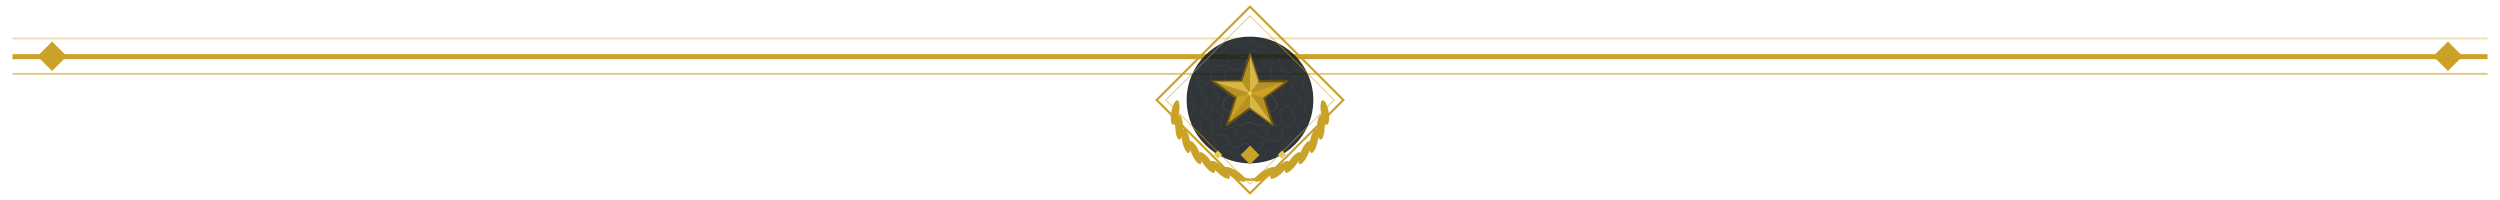
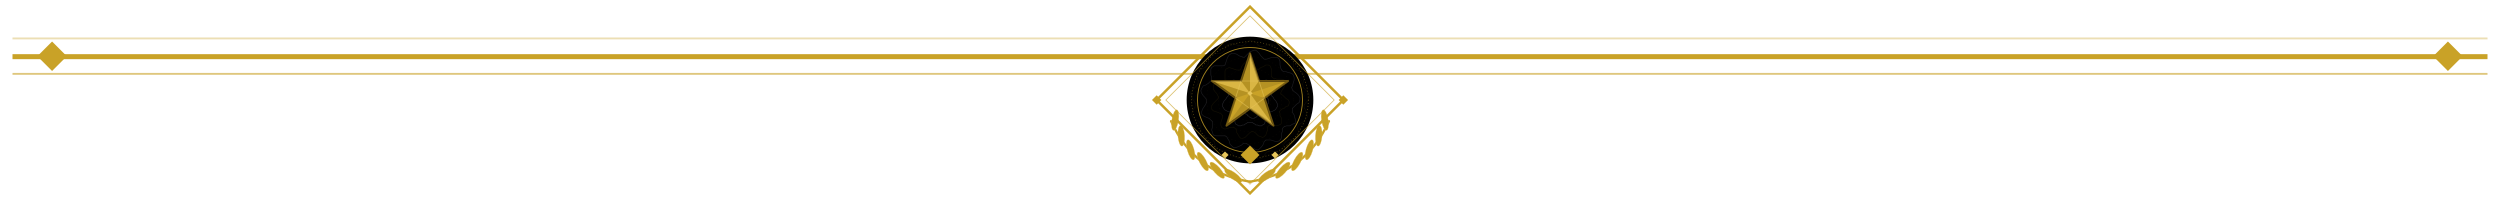
<svg xmlns="http://www.w3.org/2000/svg" width="1200" height="96" viewBox="0 0 1200 96" aria-hidden="true">
  <defs />
  <rect x="6" y="26" width="1188" height="2.4" fill="#C9A227" />
  <rect x="6" y="35" width="1188" height="0.9" fill="#C9A227" opacity="0.6" />
  <rect x="6" y="18" width="1188" height="0.9" fill="#C9A227" opacity="0.35" />
  <g transform="translate(552 0) scale(0.4)">
    <g opacity="1.0">
      <clipPath id="shadowstrikeos-rule-mkc">
        <circle cx="120.0" cy="120.0" r="74" />
      </clipPath>
-       <circle cx="120.0" cy="120.0" r="76" fill="#141A20" opacity="0.88" />
+       <circle cx="120.0" cy="120.0" r="76" fill="#000000" />
      <g clip-path="url(#shadowstrikeos-rule-mkc)">
-         <path d="M 150,120 L 151,121 L 152,123 L 153,125 L 153,126 L 153,128 L 152,129 L 151,131 L 150,132 L 148,133 L 146,134 L 145,134 L 143,135 L 142,136 L 141,136 L 140,137 L 140,139 L 139,140 L 139,142 L 139,144 L 138,146 L 138,147 L 137,149 L 135,150 L 134,151 L 132,151 L 131,151 L 129,150 L 127,150 L 126,149 L 124,148 L 123,147 L 121,147 L 120,147 L 119,147 L 117,147 L 116,148 L 114,149 L 113,150 L 111,150 L 109,151 L 108,151 L 106,151 L 105,150 L 103,149 L 102,147 L 102,146 L 101,144 L 101,142 L 101,140 L 100,139 L 100,137 L 99,136 L 98,136 L 97,135 L 95,134 L 94,134 L 92,133 L 90,132 L 89,131 L 88,129 L 87,128 L 87,126 L 87,125 L 88,123 L 89,121 L 90,120 L 91,119 L 92,117 L 93,116 L 94,115 L 94,114 L 94,112 L 94,111 L 94,109 L 93,108 L 93,106 L 92,104 L 92,102 L 93,101 L 93,99 L 95,98 L 96,97 L 98,97 L 100,96 L 101,96 L 103,97 L 105,97 L 106,97 L 108,96 L 109,96 L 110,95 L 111,94 L 112,93 L 113,91 L 114,90 L 115,88 L 117,87 L 118,86 L 120,86 L 122,86 L 123,87 L 125,88 L 126,90 L 127,91 L 128,93 L 129,94 L 130,95 L 131,96 L 132,96 L 134,97 L 135,97 L 137,97 L 139,96 L 140,96 L 142,97 L 144,97 L 145,98 L 147,99 L 147,101 L 148,102 L 148,104 L 147,106 L 147,108 L 146,109 L 146,111 L 146,112 L 146,114 L 146,115 L 147,116 L 148,117 L 149,119 L 150,120 Z" fill="none" stroke="#E7C65B" stroke-width="0.7" opacity="0.16" />
-         <path d="M 166,120 L 167,122 L 167,124 L 166,127 L 163,128 L 161,130 L 158,131 L 156,133 L 155,134 L 156,136 L 156,139 L 158,142 L 158,145 L 158,147 L 157,149 L 155,150 L 152,151 L 149,150 L 146,150 L 144,150 L 142,151 L 141,153 L 141,156 L 140,159 L 139,162 L 137,164 L 135,165 L 133,164 L 130,163 L 128,161 L 126,159 L 124,158 L 122,158 L 120,159 L 118,161 L 116,163 L 114,165 L 111,166 L 109,166 L 107,164 L 106,162 L 104,159 L 104,156 L 102,154 L 101,153 L 99,153 L 96,153 L 93,154 L 90,155 L 88,154 L 86,153 L 85,150 L 85,147 L 86,144 L 87,141 L 87,139 L 86,137 L 84,136 L 82,135 L 79,134 L 76,133 L 74,131 L 74,129 L 74,127 L 76,124 L 78,122 L 80,120 L 82,118 L 82,116 L 81,114 L 80,112 L 78,110 L 76,107 L 76,105 L 76,102 L 78,101 L 81,100 L 84,99 L 87,99 L 89,98 L 90,96 L 90,94 L 90,92 L 90,89 L 90,85 L 91,83 L 93,82 L 95,81 L 98,82 L 101,83 L 104,84 L 106,84 L 108,84 L 109,83 L 110,80 L 112,77 L 114,75 L 116,73 L 118,73 L 120,74 L 122,76 L 124,78 L 126,81 L 127,82 L 129,83 L 131,83 L 133,81 L 136,80 L 139,78 L 142,78 L 144,79 L 145,81 L 146,84 L 146,87 L 146,90 L 146,92 L 148,94 L 150,94 L 152,95 L 155,95 L 158,95 L 161,96 L 162,98 L 162,101 L 161,104 L 160,106 L 158,109 L 157,111 L 157,113 L 159,114 L 161,116 L 163,118 L 166,120 Z" fill="none" stroke="#C9A227" stroke-width="0.7" opacity="0.13" />
-         <path d="M 180,120 L 179,123 L 176,125 L 173,128 L 171,130 L 171,132 L 171,135 L 173,138 L 174,142 L 175,145 L 174,148 L 171,149 L 168,151 L 164,151 L 161,152 L 159,154 L 159,157 L 158,160 L 158,164 L 157,167 L 155,169 L 152,170 L 148,169 L 145,168 L 142,168 L 139,168 L 137,170 L 136,173 L 134,176 L 131,179 L 129,180 L 126,179 L 123,177 L 120,175 L 117,173 L 115,172 L 112,172 L 110,174 L 106,176 L 103,177 L 100,177 L 98,175 L 96,173 L 95,169 L 93,166 L 92,164 L 90,163 L 86,163 L 83,163 L 79,163 L 76,162 L 75,159 L 74,156 L 75,152 L 75,149 L 75,146 L 73,144 L 71,142 L 68,141 L 64,139 L 62,137 L 62,134 L 63,131 L 65,128 L 67,125 L 68,122 L 68,120 L 66,117 L 64,115 L 62,112 L 61,109 L 62,106 L 64,103 L 67,102 L 70,100 L 72,98 L 74,96 L 74,93 L 73,90 L 73,86 L 73,83 L 74,81 L 77,79 L 81,79 L 84,79 L 88,79 L 90,78 L 91,75 L 92,72 L 93,69 L 95,66 L 98,64 L 101,64 L 104,65 L 107,67 L 110,68 L 113,69 L 115,67 L 117,65 L 120,62 L 123,61 L 126,60 L 128,61 L 131,64 L 133,67 L 135,69 L 137,71 L 140,71 L 143,70 L 146,69 L 150,69 L 153,69 L 155,71 L 156,74 L 156,78 L 157,82 L 158,84 L 160,86 L 163,86 L 166,87 L 170,88 L 172,90 L 173,93 L 173,96 L 172,99 L 171,103 L 170,105 L 171,108 L 173,110 L 176,112 L 178,114 L 180,117 L 180,120 Z" fill="none" stroke="#E7C65B" stroke-width="0.7" opacity="0.1" />
-         <path d="M 190,120 L 187,123 L 185,126 L 185,129 L 187,133 L 188,137 L 189,140 L 187,143 L 184,146 L 181,148 L 178,150 L 177,153 L 178,157 L 178,161 L 176,164 L 174,166 L 170,167 L 166,168 L 163,170 L 161,172 L 160,176 L 158,180 L 156,182 L 152,183 L 148,182 L 145,181 L 141,182 L 139,184 L 136,188 L 134,190 L 130,191 L 127,190 L 123,187 L 120,186 L 117,186 L 114,187 L 110,189 L 106,190 L 103,189 L 100,186 L 98,183 L 96,181 L 93,180 L 89,181 L 85,181 L 81,180 L 79,178 L 78,174 L 77,170 L 75,167 L 72,166 L 68,165 L 64,164 L 62,162 L 61,158 L 61,154 L 61,150 L 60,147 L 58,145 L 54,143 L 51,140 L 50,137 L 51,133 L 53,130 L 55,126 L 54,123 L 52,120 L 50,117 L 49,113 L 49,110 L 52,107 L 55,104 L 57,102 L 58,98 L 57,95 L 56,91 L 56,87 L 58,84 L 62,83 L 66,81 L 68,79 L 70,76 L 70,73 L 71,69 L 73,66 L 76,65 L 80,64 L 84,64 L 87,63 L 89,61 L 91,57 L 93,54 L 97,52 L 100,53 L 104,54 L 108,55 L 111,55 L 114,53 L 117,50 L 120,48 L 123,49 L 127,51 L 130,54 L 132,56 L 136,56 L 139,55 L 143,53 L 147,53 L 150,55 L 152,59 L 153,62 L 155,65 L 158,66 L 162,66 L 166,66 L 170,68 L 171,71 L 172,75 L 172,79 L 173,82 L 176,84 L 180,85 L 183,87 L 185,90 L 185,94 L 184,98 L 183,101 L 184,105 L 186,107 L 189,110 L 191,113 L 191,117 L 190,120 Z" fill="none" stroke="#C9A227" stroke-width="0.7" opacity="0.1" />
-         <path d="M 142,120 L 142,121 L 142,122 L 142,123 L 142,124 L 141,125 L 140,126 L 139,127 L 138,127 L 138,128 L 137,129 L 136,129 L 135,130 L 134,130 L 134,131 L 133,131 L 133,132 L 132,133 L 132,134 L 131,134 L 131,135 L 131,136 L 130,137 L 130,138 L 129,139 L 128,140 L 127,141 L 126,141 L 125,142 L 124,142 L 123,142 L 122,142 L 121,141 L 120,141 L 119,140 L 118,139 L 117,139 L 117,138 L 116,137 L 115,137 L 114,136 L 114,136 L 113,136 L 112,135 L 111,135 L 110,135 L 109,135 L 108,135 L 107,135 L 106,135 L 105,135 L 104,134 L 103,134 L 102,133 L 101,132 L 101,131 L 100,130 L 100,129 L 100,128 L 100,127 L 100,126 L 101,125 L 101,124 L 102,123 L 102,122 L 102,121 L 103,120 L 103,119 L 103,118 L 103,118 L 103,117 L 103,116 L 102,115 L 102,114 L 102,113 L 102,112 L 101,110 L 101,109 L 102,108 L 102,107 L 102,106 L 103,105 L 104,105 L 105,104 L 106,104 L 107,103 L 108,103 L 109,103 L 110,103 L 111,103 L 112,103 L 113,103 L 114,104 L 115,103 L 116,103 L 117,103 L 118,103 L 118,102 L 119,102 L 120,101 L 121,101 L 122,100 L 123,100 L 124,99 L 125,99 L 126,99 L 127,99 L 128,99 L 129,100 L 130,100 L 131,101 L 132,102 L 132,103 L 133,104 L 133,105 L 133,106 L 133,107 L 134,108 L 134,109 L 134,110 L 134,111 L 135,111 L 135,112 L 136,113 L 137,113 L 138,114 L 138,115 L 139,115 L 140,116 L 141,117 L 141,118 L 142,119 L 142,120 Z" fill="none" stroke="#2A7686" stroke-width="0.7" opacity="0.1" />
-         <circle cx="120.0" cy="120.0" r="25" fill="none" stroke="#C9A227" stroke-width="0.45" stroke-dasharray="1.5 3.2" opacity="0.12" />
-         <circle cx="120.0" cy="120.0" r="38" fill="none" stroke="#C9A227" stroke-width="0.45" stroke-dasharray="1.5 3.2" opacity="0.12" />
-         <circle cx="120.0" cy="120.0" r="52" fill="none" stroke="#C9A227" stroke-width="0.45" stroke-dasharray="1.5 3.2" opacity="0.12" />
-         <circle cx="120.0" cy="120.0" r="66" fill="none" stroke="#C9A227" stroke-width="0.45" stroke-dasharray="1.5 3.2" opacity="0.12" />
-         <circle cx="120.0" cy="120.0" r="74" fill="none" stroke="#C9A227" stroke-width="0.45" stroke-dasharray="1.5 3.2" opacity="0.12" />
+         <path d="M 150,120 L 151,121 L 152,123 L 153,125 L 153,126 L 153,128 L 152,129 L 151,131 L 150,132 L 148,133 L 146,134 L 145,134 L 143,135 L 142,136 L 141,136 L 140,137 L 140,139 L 139,140 L 139,142 L 139,144 L 138,146 L 138,147 L 137,149 L 135,150 L 134,151 L 132,151 L 131,151 L 129,150 L 127,150 L 126,149 L 124,148 L 123,147 L 121,147 L 120,147 L 119,147 L 117,147 L 116,148 L 114,149 L 113,150 L 111,150 L 109,151 L 108,151 L 106,151 L 105,150 L 103,149 L 102,147 L 102,146 L 101,144 L 101,142 L 101,140 L 100,139 L 100,137 L 99,136 L 98,136 L 97,135 L 95,134 L 94,134 L 92,133 L 90,132 L 89,131 L 88,129 L 87,128 L 87,126 L 87,125 L 88,123 L 89,121 L 90,120 L 91,119 L 92,117 L 93,116 L 94,115 L 94,114 L 94,112 L 94,111 L 94,109 L 93,108 L 93,106 L 92,104 L 92,102 L 93,101 L 93,99 L 95,98 L 96,97 L 98,97 L 100,96 L 101,96 L 103,97 L 105,97 L 106,97 L 108,96 L 109,96 L 110,95 L 111,94 L 112,93 L 113,91 L 114,90 L 115,88 L 117,87 L 118,86 L 120,86 L 122,86 L 123,87 L 125,88 L 126,90 L 127,91 L 128,93 L 129,94 L 130,95 L 131,96 L 132,96 L 134,97 L 135,97 L 137,97 L 139,96 L 140,96 L 142,97 L 144,97 L 145,98 L 147,99 L 147,101 L 148,102 L 148,104 L 147,106 L 147,108 L 146,109 L 146,111 L 146,112 L 146,114 L 146,115 L 147,116 L 148,117 L 149,119 L 150,120 Z" fill="none" stroke="#2B2B31" stroke-width="0.7" opacity="0.85" />
+         <path d="M 166,120 L 167,122 L 167,124 L 166,127 L 163,128 L 161,130 L 158,131 L 156,133 L 155,134 L 156,136 L 156,139 L 158,142 L 158,145 L 158,147 L 157,149 L 155,150 L 152,151 L 149,150 L 146,150 L 144,150 L 142,151 L 141,153 L 141,156 L 140,159 L 139,162 L 137,164 L 135,165 L 133,164 L 130,163 L 128,161 L 126,159 L 124,158 L 122,158 L 120,159 L 118,161 L 116,163 L 114,165 L 111,166 L 109,166 L 107,164 L 106,162 L 104,159 L 104,156 L 102,154 L 101,153 L 99,153 L 96,153 L 93,154 L 90,155 L 88,154 L 86,153 L 85,150 L 85,147 L 86,144 L 87,141 L 87,139 L 86,137 L 84,136 L 82,135 L 79,134 L 76,133 L 74,131 L 74,129 L 74,127 L 76,124 L 78,122 L 80,120 L 82,118 L 82,116 L 81,114 L 80,112 L 78,110 L 76,107 L 76,105 L 76,102 L 78,101 L 81,100 L 84,99 L 87,99 L 89,98 L 90,96 L 90,94 L 90,92 L 90,89 L 90,85 L 91,83 L 93,82 L 95,81 L 98,82 L 101,83 L 104,84 L 106,84 L 108,84 L 109,83 L 110,80 L 112,77 L 114,75 L 116,73 L 118,73 L 120,74 L 122,76 L 124,78 L 126,81 L 127,82 L 129,83 L 131,83 L 133,81 L 136,80 L 139,78 L 142,78 L 144,79 L 145,81 L 146,84 L 146,87 L 146,90 L 146,92 L 148,94 L 150,94 L 152,95 L 155,95 L 158,95 L 161,96 L 162,98 L 162,101 L 161,104 L 160,106 L 158,109 L 157,111 L 157,113 L 159,114 L 161,116 L 163,118 L 166,120 Z" fill="none" stroke="#C9A227" stroke-width="0.7" opacity="0.1" />
+         <path d="M 180,120 L 179,123 L 176,125 L 173,128 L 171,130 L 171,132 L 171,135 L 173,138 L 174,142 L 175,145 L 174,148 L 171,149 L 168,151 L 164,151 L 161,152 L 159,154 L 159,157 L 158,160 L 158,164 L 157,167 L 155,169 L 152,170 L 148,169 L 145,168 L 142,168 L 139,168 L 137,170 L 136,173 L 134,176 L 131,179 L 129,180 L 126,179 L 123,177 L 120,175 L 117,173 L 115,172 L 112,172 L 110,174 L 106,176 L 103,177 L 100,177 L 98,175 L 96,173 L 95,169 L 93,166 L 92,164 L 90,163 L 86,163 L 83,163 L 79,163 L 76,162 L 75,159 L 74,156 L 75,152 L 75,149 L 75,146 L 73,144 L 71,142 L 68,141 L 64,139 L 62,137 L 62,134 L 63,131 L 65,128 L 67,125 L 68,122 L 68,120 L 66,117 L 64,115 L 62,112 L 61,109 L 62,106 L 64,103 L 67,102 L 70,100 L 72,98 L 74,96 L 74,93 L 73,90 L 73,86 L 73,83 L 74,81 L 77,79 L 81,79 L 84,79 L 88,79 L 90,78 L 91,75 L 92,72 L 93,69 L 95,66 L 98,64 L 101,64 L 104,65 L 107,67 L 110,68 L 113,69 L 115,67 L 117,65 L 120,62 L 123,61 L 126,60 L 128,61 L 131,64 L 133,67 L 135,69 L 137,71 L 140,71 L 143,70 L 146,69 L 150,69 L 153,69 L 155,71 L 156,74 L 156,78 L 157,82 L 158,84 L 160,86 L 163,86 L 166,87 L 170,88 L 172,90 L 173,93 L 173,96 L 172,99 L 171,103 L 170,105 L 171,108 L 173,110 L 176,112 L 178,114 L 180,117 L 180,120 Z" fill="none" stroke="#2B2B31" stroke-width="0.7" opacity="0.7" />
+         <path d="M 190,120 L 187,123 L 185,126 L 185,129 L 187,133 L 188,137 L 189,140 L 187,143 L 184,146 L 181,148 L 178,150 L 177,153 L 178,157 L 178,161 L 176,164 L 174,166 L 170,167 L 166,168 L 163,170 L 161,172 L 160,176 L 158,180 L 156,182 L 152,183 L 148,182 L 145,181 L 141,182 L 139,184 L 136,188 L 134,190 L 130,191 L 127,190 L 123,187 L 120,186 L 117,186 L 114,187 L 110,189 L 106,190 L 103,189 L 100,186 L 98,183 L 96,181 L 93,180 L 89,181 L 85,181 L 81,180 L 79,178 L 78,174 L 77,170 L 75,167 L 72,166 L 68,165 L 64,164 L 62,162 L 61,158 L 61,154 L 61,150 L 60,147 L 58,145 L 54,143 L 51,140 L 50,137 L 51,133 L 53,130 L 55,126 L 54,123 L 52,120 L 50,117 L 49,113 L 49,110 L 52,107 L 55,104 L 57,102 L 58,98 L 57,95 L 56,91 L 56,87 L 58,84 L 62,83 L 66,81 L 68,79 L 70,76 L 70,73 L 71,69 L 73,66 L 76,65 L 80,64 L 84,64 L 87,63 L 89,61 L 91,57 L 93,54 L 97,52 L 100,53 L 104,54 L 108,55 L 111,55 L 114,53 L 117,50 L 120,48 L 123,49 L 127,51 L 130,54 L 132,56 L 136,56 L 139,55 L 143,53 L 147,53 L 150,55 L 152,59 L 153,62 L 155,65 L 158,66 L 162,66 L 166,66 L 170,68 L 171,71 L 172,75 L 172,79 L 173,82 L 176,84 L 180,85 L 183,87 L 185,90 L 185,94 L 184,98 L 183,101 L 184,105 L 186,107 L 189,110 L 191,113 L 191,117 L 190,120 Z" fill="none" stroke="#C9A227" stroke-width="0.7" opacity="0.08" />
+         <path d="M 142,120 L 142,121 L 142,122 L 142,123 L 142,124 L 141,125 L 140,126 L 139,127 L 138,127 L 138,128 L 137,129 L 136,129 L 135,130 L 134,130 L 134,131 L 133,131 L 133,132 L 132,133 L 132,134 L 131,134 L 131,135 L 131,136 L 130,137 L 130,138 L 129,139 L 128,140 L 127,141 L 126,141 L 125,142 L 124,142 L 123,142 L 122,142 L 121,141 L 120,141 L 119,140 L 118,139 L 117,139 L 117,138 L 116,137 L 115,137 L 114,136 L 114,136 L 113,136 L 112,135 L 111,135 L 110,135 L 109,135 L 108,135 L 107,135 L 106,135 L 105,135 L 104,134 L 103,134 L 102,133 L 101,132 L 101,131 L 100,130 L 100,129 L 100,128 L 100,127 L 100,126 L 101,125 L 101,124 L 102,123 L 102,122 L 102,121 L 103,120 L 103,119 L 103,118 L 103,118 L 103,117 L 103,116 L 102,115 L 102,114 L 102,113 L 102,112 L 101,110 L 101,109 L 102,108 L 102,107 L 102,106 L 103,105 L 104,105 L 105,104 L 106,104 L 107,103 L 108,103 L 109,103 L 110,103 L 111,103 L 112,103 L 113,103 L 114,104 L 115,103 L 116,103 L 117,103 L 118,103 L 118,102 L 119,102 L 120,101 L 121,101 L 122,100 L 123,100 L 124,99 L 125,99 L 126,99 L 127,99 L 128,99 L 129,100 L 130,100 L 131,101 L 132,102 L 132,103 L 133,104 L 133,105 L 133,106 L 133,107 L 134,108 L 134,109 L 134,110 L 134,111 L 135,111 L 135,112 L 136,113 L 137,113 L 138,114 L 138,115 L 139,115 L 140,116 L 141,117 L 141,118 L 142,119 L 142,120 Z" fill="none" stroke="#2B2B31" stroke-width="0.7" opacity="0.85" />
+         <circle cx="120.0" cy="120.0" r="25" fill="none" stroke="#C9A227" stroke-width="0.45" stroke-dasharray="1.5 3.2" opacity="0.07" />
+         <circle cx="120.0" cy="120.0" r="38" fill="none" stroke="#C9A227" stroke-width="0.45" stroke-dasharray="1.5 3.2" opacity="0.07" />
+         <circle cx="120.0" cy="120.0" r="52" fill="none" stroke="#C9A227" stroke-width="0.45" stroke-dasharray="1.5 3.2" opacity="0.07" />
+         <circle cx="120.0" cy="120.0" r="66" fill="none" stroke="#C9A227" stroke-width="0.45" stroke-dasharray="1.5 3.2" opacity="0.07" />
+         <circle cx="120.0" cy="120.0" r="74" fill="none" stroke="#C9A227" stroke-width="0.45" stroke-dasharray="1.5 3.2" opacity="0.07" />
      </g>
-       <path d="M 120.0 216.0 Q 50.2 202.4 25.3 135.8" stroke="#C9A227" stroke-width="3" fill="none" />
-       <ellipse cx="101.9" cy="209.2" rx="15" ry="4.6" transform="rotate(212 101.9 209.2)" fill="#C9A227" />
-       <ellipse cx="84.4" cy="203.8" rx="15" ry="4.6" transform="rotate(223 84.4 203.8)" fill="#C9A227" />
-       <ellipse cx="68.5" cy="195.0" rx="15" ry="4.6" transform="rotate(234 68.5 195.0)" fill="#C9A227" />
-       <ellipse cx="54.5" cy="183.2" rx="15" ry="4.6" transform="rotate(246 54.5 183.2)" fill="#C9A227" />
-       <ellipse cx="43.3" cy="168.9" rx="15" ry="4.6" transform="rotate(258 43.3 168.9)" fill="#C9A227" />
-       <ellipse cx="35.0" cy="152.6" rx="15" ry="4.6" transform="rotate(269 35.0 152.6)" fill="#C9A227" />
-       <ellipse cx="30.2" cy="135.0" rx="15" ry="4.6" transform="rotate(280 30.2 135.0)" fill="#C9A227" />
-       <path d="M 120.0 216.0 Q 189.8 202.4 214.7 135.8" stroke="#C9A227" stroke-width="3" fill="none" />
-       <ellipse cx="138.1" cy="209.2" rx="15" ry="4.6" transform="rotate(148 138.1 209.2)" fill="#C9A227" />
-       <ellipse cx="155.6" cy="203.8" rx="15" ry="4.6" transform="rotate(137 155.6 203.8)" fill="#C9A227" />
-       <ellipse cx="171.5" cy="195.0" rx="15" ry="4.6" transform="rotate(126 171.5 195.0)" fill="#C9A227" />
-       <ellipse cx="185.5" cy="183.2" rx="15" ry="4.6" transform="rotate(114 185.5 183.2)" fill="#C9A227" />
-       <ellipse cx="196.7" cy="168.9" rx="15" ry="4.6" transform="rotate(102 196.7 168.9)" fill="#C9A227" />
-       <ellipse cx="205.0" cy="152.6" rx="15" ry="4.6" transform="rotate(91 205.0 152.6)" fill="#C9A227" />
-       <ellipse cx="209.8" cy="135.0" rx="15" ry="4.6" transform="rotate(80 209.8 135.0)" fill="#C9A227" />
-       <polygon points="120.0,8.0 232.0,120.0 120.0,232.0 8.0,120.0" fill="none" stroke="#C9A227" stroke-width="2.6" opacity="1.0" />
+       <circle cx="120.0" cy="120.0" r="70" fill="none" stroke="#C9A227" stroke-width="0.8" stroke-dasharray="1.2 2.4" opacity="0.5" />
+       <circle cx="120.0" cy="120.0" r="63" fill="none" stroke="#C9A227" stroke-width="1.1" opacity="0.8" />
+       <path d="M 120.0 218.0 Q 187.0 207.3 214.7 145.4" stroke="#C9A227" stroke-width="2.8" fill="none" stroke-linecap="round" />
+       <ellipse cx="140.1" cy="210.8" rx="12.5" ry="4.0" transform="rotate(144 140.1 210.8)" fill="#C9A227" />
+       <ellipse cx="140.1" cy="210.8" rx="12.5" ry="4.0" transform="rotate(144 140.1 210.8)" fill="none" stroke="#E7C65B" stroke-width="0.5" opacity="0.55" />
+       <ellipse cx="159.3" cy="204.3" rx="12.5" ry="4.0" transform="rotate(131 159.3 204.3)" fill="#C9A227" />
+       <ellipse cx="159.3" cy="204.3" rx="12.5" ry="4.0" transform="rotate(131 159.3 204.3)" fill="none" stroke="#E7C65B" stroke-width="0.5" opacity="0.55" />
+       <ellipse cx="176.6" cy="193.8" rx="12.5" ry="4.0" transform="rotate(118 176.6 193.8)" fill="#C9A227" />
+       <ellipse cx="176.6" cy="193.8" rx="12.5" ry="4.0" transform="rotate(118 176.6 193.8)" fill="none" stroke="#E7C65B" stroke-width="0.5" opacity="0.55" />
+       <ellipse cx="191.2" cy="179.8" rx="12.5" ry="4.0" transform="rotate(106 191.2 179.8)" fill="#C9A227" />
+       <ellipse cx="191.2" cy="179.8" rx="12.5" ry="4.0" transform="rotate(106 191.2 179.8)" fill="none" stroke="#E7C65B" stroke-width="0.5" opacity="0.55" />
+       <ellipse cx="202.5" cy="162.9" rx="12.5" ry="4.0" transform="rotate(94 202.5 162.9)" fill="#C9A227" />
+       <ellipse cx="202.5" cy="162.9" rx="12.5" ry="4.0" transform="rotate(94 202.5 162.9)" fill="none" stroke="#E7C65B" stroke-width="0.5" opacity="0.55" />
+       <ellipse cx="209.8" cy="144.1" rx="12.5" ry="4.0" transform="rotate(81 209.8 144.1)" fill="#C9A227" />
+       <ellipse cx="209.8" cy="144.1" rx="12.5" ry="4.0" transform="rotate(81 209.8 144.1)" fill="none" stroke="#E7C65B" stroke-width="0.5" opacity="0.55" />
+       <g transform="translate(240 0) scale(-1 1)">
+         <path d="M 120.0 218.0 Q 187.0 207.3 214.7 145.4" stroke="#C9A227" stroke-width="2.8" fill="none" stroke-linecap="round" />
+         <ellipse cx="140.1" cy="210.8" rx="12.5" ry="4.0" transform="rotate(144 140.1 210.8)" fill="#C9A227" />
+         <ellipse cx="140.1" cy="210.8" rx="12.5" ry="4.0" transform="rotate(144 140.1 210.8)" fill="none" stroke="#E7C65B" stroke-width="0.5" opacity="0.55" />
+         <ellipse cx="159.3" cy="204.3" rx="12.5" ry="4.0" transform="rotate(131 159.3 204.3)" fill="#C9A227" />
+         <ellipse cx="159.3" cy="204.3" rx="12.5" ry="4.0" transform="rotate(131 159.3 204.3)" fill="none" stroke="#E7C65B" stroke-width="0.5" opacity="0.55" />
+         <ellipse cx="176.6" cy="193.8" rx="12.5" ry="4.0" transform="rotate(118 176.6 193.8)" fill="#C9A227" />
+         <ellipse cx="176.6" cy="193.8" rx="12.5" ry="4.0" transform="rotate(118 176.6 193.8)" fill="none" stroke="#E7C65B" stroke-width="0.5" opacity="0.55" />
+         <ellipse cx="191.2" cy="179.8" rx="12.5" ry="4.0" transform="rotate(106 191.2 179.8)" fill="#C9A227" />
+         <ellipse cx="191.2" cy="179.8" rx="12.5" ry="4.0" transform="rotate(106 191.2 179.8)" fill="none" stroke="#E7C65B" stroke-width="0.5" opacity="0.55" />
+         <ellipse cx="202.5" cy="162.9" rx="12.5" ry="4.0" transform="rotate(94 202.5 162.9)" fill="#C9A227" />
+         <ellipse cx="202.5" cy="162.9" rx="12.5" ry="4.0" transform="rotate(94 202.5 162.9)" fill="none" stroke="#E7C65B" stroke-width="0.5" opacity="0.55" />
+         <ellipse cx="209.8" cy="144.1" rx="12.5" ry="4.0" transform="rotate(81 209.8 144.1)" fill="#C9A227" />
+         <ellipse cx="209.8" cy="144.1" rx="12.5" ry="4.0" transform="rotate(81 209.8 144.1)" fill="none" stroke="#E7C65B" stroke-width="0.5" opacity="0.55" />
+       </g>
+       <polygon points="120.0,8.0 232.0,120.0 120.0,232.0 8.0,120.0" fill="none" stroke="#C9A227" stroke-width="3.0" opacity="1.0" />
      <polygon points="120.0,19.0 221.0,120.0 120.0,221.0 19.0,120.0" fill="none" stroke="#C9A227" stroke-width="1.0" opacity="0.65" />
-       <polygon points="120.0,65.0 130.6,97.5 164.7,97.5 137.1,117.5 147.6,150.0 120.0,130.0 92.4,150.0 102.9,117.5 75.3,97.5 109.4,97.5" fill="#C9A227" stroke="#6E5510" stroke-width="2.4" stroke-linejoin="round" />
-       <polygon points="120.0,112.0 120.0,65.0 130.6,97.5" fill="#E7C65B" opacity="0.55" />
-       <polygon points="120.0,112.0 120.0,65.0 109.4,97.5" fill="#000" opacity="0.10" />
-       <polygon points="120.0,112.0 164.7,97.5 137.1,117.5" fill="#C9A227" opacity="0.18" />
-       <polygon points="120.0,112.0 164.7,97.5 130.6,97.5" fill="#000" opacity="0.10" />
-       <polygon points="120.0,112.0 147.6,150.0 120.0,130.0" fill="#E7C65B" opacity="0.55" />
-       <polygon points="120.0,112.0 147.6,150.0 137.1,117.5" fill="#000" opacity="0.10" />
-       <polygon points="120.0,112.0 92.4,150.0 102.9,117.5" fill="#C9A227" opacity="0.18" />
-       <polygon points="120.0,112.0 92.4,150.0 120.0,130.0" fill="#000" opacity="0.10" />
-       <polygon points="120.0,112.0 75.3,97.5 109.4,97.5" fill="#E7C65B" opacity="0.55" />
-       <polygon points="120.0,112.0 75.3,97.5 102.9,117.5" fill="#000" opacity="0.10" />
+       <rect x="4.0" y="116.0" width="8" height="8" fill="#C9A227" transform="rotate(45 8.0 120.0)" />
+       <rect x="228.0" y="116.0" width="8" height="8" fill="#C9A227" transform="rotate(45 232.0 120.0)" />
+       <polygon points="120.0,64.0 130.8,97.2 165.7,97.2 137.4,117.7 148.2,150.8 120.0,130.3 91.8,150.8 102.6,117.7 74.3,97.2 109.2,97.2" fill="#C9A227" stroke="#6E5510" stroke-width="2.4" stroke-linejoin="round" />
+       <polygon points="120.0,112.0 120.0,64.0 130.8,97.2" fill="#E7C65B" opacity="0.55" />
+       <polygon points="120.0,112.0 120.0,64.0 109.2,97.2" fill="#000" opacity="0.10" />
+       <polygon points="120.0,112.0 165.7,97.2 137.4,117.7" fill="#C9A227" opacity="0.18" />
+       <polygon points="120.0,112.0 165.7,97.2 130.8,97.2" fill="#000" opacity="0.10" />
+       <polygon points="120.0,112.0 148.2,150.8 120.0,130.3" fill="#E7C65B" opacity="0.55" />
+       <polygon points="120.0,112.0 148.2,150.8 137.4,117.7" fill="#000" opacity="0.10" />
+       <polygon points="120.0,112.0 91.8,150.8 102.6,117.7" fill="#C9A227" opacity="0.18" />
+       <polygon points="120.0,112.0 91.8,150.8 120.0,130.3" fill="#000" opacity="0.10" />
+       <polygon points="120.0,112.0 74.3,97.2 109.2,97.2" fill="#E7C65B" opacity="0.55" />
+       <polygon points="120.0,112.0 74.3,97.2 102.6,117.7" fill="#000" opacity="0.10" />
      <rect x="117.8" y="109.8" width="4.4" height="4.4" fill="#E7C65B" transform="rotate(45 120.0 112.0)" />
+       <polygon points="130.8,97.2 137.4,117.7 120.0,130.3 102.6,117.7 109.2,97.2" fill="none" stroke="#E7C65B" stroke-width="1.0" opacity="0.55" />
      <rect x="112.0" y="178.0" width="16" height="16" fill="#C9A227" transform="rotate(45 120.0 186.0)" />
-       <rect x="78.0" y="182.0" width="7" height="7" fill="#E7C65B" transform="rotate(45 81.5 185.5)" />
-       <rect x="155.0" y="182.0" width="7" height="7" fill="#E7C65B" transform="rotate(45 158.5 185.5)" />
+       <rect x="87.0" y="183.0" width="6" height="6" fill="#E7C65B" transform="rotate(45 90.0 186.0)" />
+       <rect x="147.0" y="183.0" width="6" height="6" fill="#E7C65B" transform="rotate(45 150.0 186.0)" />
    </g>
  </g>
  <rect x="20" y="22" width="10" height="10" fill="#C9A227" transform="rotate(45 25 27)" />
  <rect x="1170" y="22" width="10" height="10" fill="#C9A227" transform="rotate(45 1175 27)" />
</svg>
